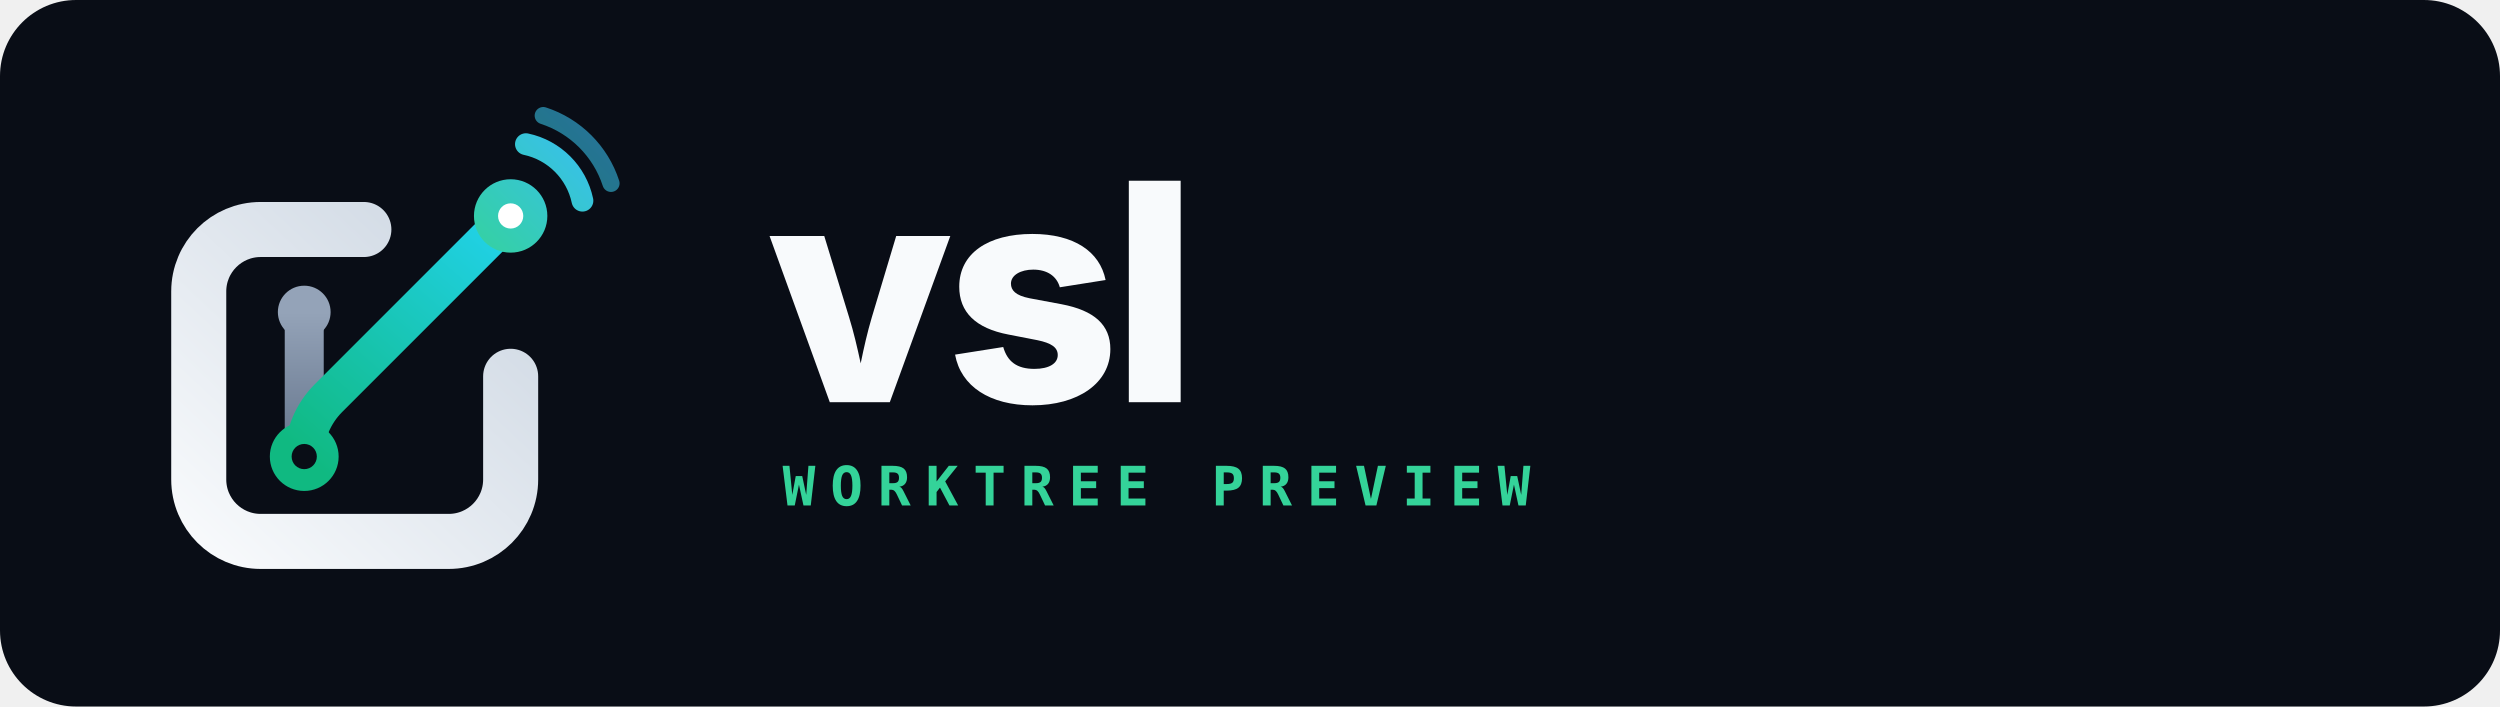
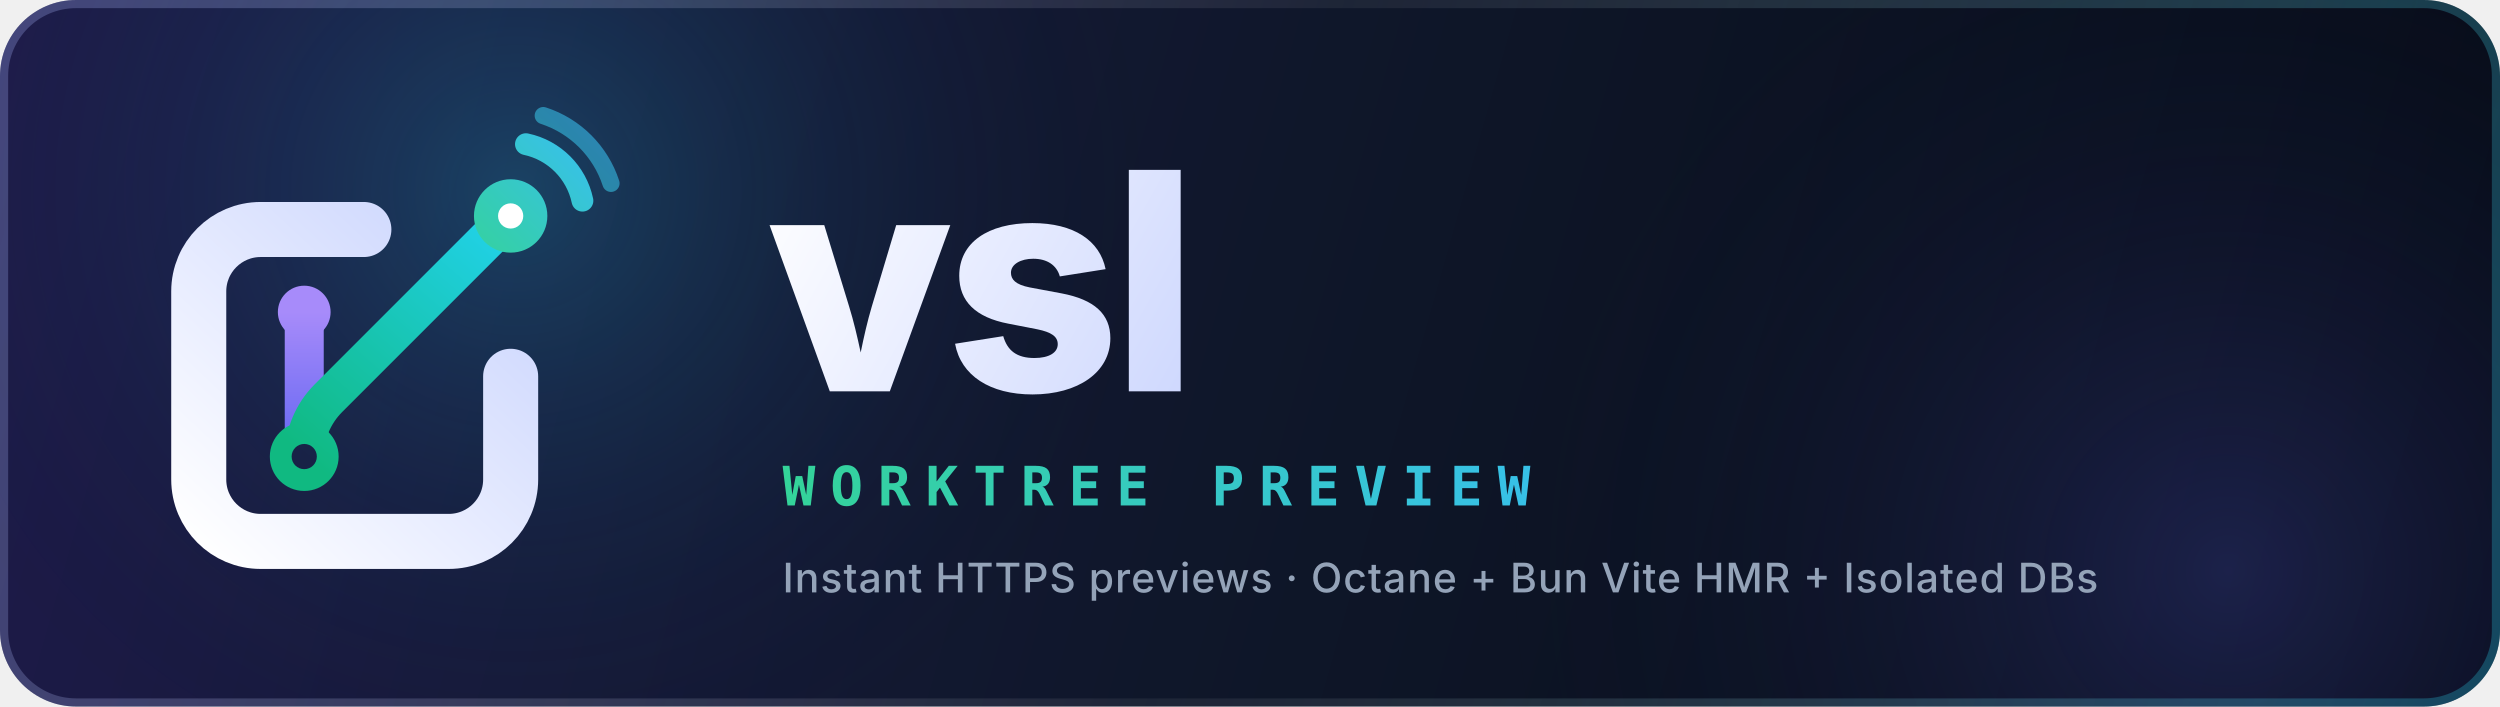
<svg xmlns="http://www.w3.org/2000/svg" viewBox="0 0 920 260" width="920" height="260" fill="none">
  <defs>
+     <linearGradient id="lockup-bg" x1="0" y1="0" x2="920" y2="260" gradientUnits="userSpaceOnUse">
+       <stop offset="0%" stop-color="#1E1B4B" />
+       <stop offset="50%" stop-color="#0F172A" />
+       <stop offset="100%" stop-color="#060B16" />
+     </linearGradient>
+     <radialGradient id="lockup-glow" cx="190" cy="70" r="240" gradientUnits="userSpaceOnUse">
+       <stop offset="0%" stop-color="#22D3EE" stop-opacity="0.22" />
+       <stop offset="100%" stop-color="#060B16" stop-opacity="0" />
+     </radialGradient>
+     <radialGradient id="lockup-glow-r" cx="820" cy="210" r="280" gradientUnits="userSpaceOnUse">
+       <stop offset="0%" stop-color="#6366F1" stop-opacity="0.22" />
+       <stop offset="100%" stop-color="#060B16" stop-opacity="0" />
+     </radialGradient>
+     <linearGradient id="lockup-rim" x1="0" y1="0" x2="920" y2="260" gradientUnits="userSpaceOnUse">
+       <stop offset="0%" stop-color="#A5B4FC" stop-opacity="0.28" />
+       <stop offset="50%" stop-color="#FFFFFF" stop-opacity="0.06" />
+       <stop offset="100%" stop-color="#22D3EE" stop-opacity="0.28" />
+     </linearGradient>
+     <linearGradient id="lockup-text" x1="282" y1="60" x2="460" y2="160" gradientUnits="userSpaceOnUse">
+       <stop offset="0%" stop-color="#FFFFFF" />
+       <stop offset="100%" stop-color="#C7D2FE" />
+     </linearGradient>
+     <linearGradient id="lockup-sub" x1="288" y1="186" x2="620" y2="186" gradientUnits="userSpaceOnUse">
+       <stop offset="0%" stop-color="#34D399" />
+       <stop offset="100%" stop-color="#38BDF8" />
+     </linearGradient>
    <linearGradient id="vsl-lockup-portal" x1="80" y1="420" x2="360" y2="120" gradientUnits="userSpaceOnUse">
-       <stop offset="0%" stop-color="#F8FAFC" />
-       <stop offset="100%" stop-color="#CBD5E1" />
+       <stop offset="0%" stop-color="#FFFFFF" />
+       <stop offset="100%" stop-color="#C7D2FE" />
    </linearGradient>
    <linearGradient id="vsl-lockup-trunk" x1="180" y1="346" x2="180" y2="220" gradientUnits="userSpaceOnUse">
-       <stop offset="0%" stop-color="#64748B" />
-       <stop offset="100%" stop-color="#94A3B8" />
+       <stop offset="0%" stop-color="#6366F1" />
+       <stop offset="100%" stop-color="#A78BFA" />
    </linearGradient>
    <linearGradient id="vsl-lockup-branch" x1="180" y1="346" x2="360" y2="136" gradientUnits="userSpaceOnUse">
      <stop offset="0%" stop-color="#10B981" />
      <stop offset="100%" stop-color="#22D3EE" />
    </linearGradient>
    <linearGradient id="vsl-lockup-beacon" x1="320" y1="176" x2="440" y2="56" gradientUnits="userSpaceOnUse">
      <stop offset="0%" stop-color="#34D399" />
      <stop offset="100%" stop-color="#38BDF8" />
    </linearGradient>
    <mask id="vsl-lockup-root-mask">
      <rect x="0" y="0" width="512" height="512" fill="white" />
      <circle cx="180.00" cy="346.00" r="11.00" fill="black" />
    </mask>
  </defs>
-   <rect width="920" height="260" rx="28" fill="#090D16" />
+   <rect width="920" height="260" rx="28" fill="url(#lockup-bg)" />
+   <rect width="920" height="260" rx="28" fill="url(#lockup-glow)" />
+   <rect width="920" height="260" rx="28" fill="url(#lockup-glow-r)" />
+   <rect x="1.5" y="1.5" width="917" height="257" rx="26.5" stroke="url(#lockup-rim)" stroke-width="3" />
  <g transform="translate(36 22) scale(0.422)">
    <g id="vsl-lockup-emblem">
      <path d="M 360.00 276.00 L 360.00 366.00 A 54.00 54.00 0 0 1 306.00 420.00 L 142.00 420.00 A 54.00 54.00 0 0 1 88.00 366.00 L 88.00 202.00 A 54.00 54.00 0 0 1 142.00 148.00 L 232.00 148.00" fill="none" stroke="url(#vsl-lockup-portal)" stroke-width="48.0" stroke-linecap="round" stroke-linejoin="round" />
      <g mask="url(#vsl-lockup-root-mask)">
        <line x1="180.00" y1="346.00" x2="180.00" y2="220.00" stroke="url(#vsl-lockup-trunk)" stroke-width="34.0" stroke-linecap="round" />
        <circle cx="180.00" cy="220.00" r="23.0" fill="url(#vsl-lockup-trunk)" />
        <path d="M 180.00 346.00 A 72.00 72.00 0 0 1 201.09 295.09 L 360.00 136.18" fill="none" stroke="url(#vsl-lockup-branch)" stroke-width="34.0" stroke-linecap="round" stroke-linejoin="round" />
        <circle cx="180.00" cy="346.00" r="30.0" fill="url(#vsl-lockup-branch)" />
      </g>
      <circle cx="360.00" cy="136.18" r="32.0" fill="url(#vsl-lockup-beacon)" />
      <circle cx="360.00" cy="136.18" r="11.0" fill="#FFFFFF" />
      <path d="M 373.31 73.58 A 64.00 64.00 0 0 1 422.60 122.87" fill="none" stroke="url(#vsl-lockup-beacon)" stroke-width="19.0" stroke-linecap="round" />
      <path d="M 388.43 48.68 A 92.00 92.00 0 0 1 447.50 107.75" fill="none" stroke="url(#vsl-lockup-beacon)" stroke-width="15.0" stroke-linecap="round" opacity="0.58" />
    </g>
  </g>
-   <text x="282" y="148" font-family="Inter, -apple-system, BlinkMacSystemFont, 'Segoe UI', system-ui, sans-serif" font-size="112" font-weight="800" letter-spacing="-3" fill="#F8FAFC">vsl</text>
-   <text x="288" y="186" font-family="'JetBrains Mono', ui-monospace, SFMono-Regular, Menlo, monospace" font-size="20" font-weight="600" letter-spacing="5.5" fill="#34D399">WORKTREE PREVIEW</text>
+   <text x="282" y="144" font-family="Inter, -apple-system, BlinkMacSystemFont, 'Segoe UI', system-ui, sans-serif" font-size="112" font-weight="800" letter-spacing="-3" fill="url(#lockup-text)">vsl</text>
+   <text x="288" y="186" font-family="'JetBrains Mono', ui-monospace, SFMono-Regular, Menlo, monospace" font-size="20" font-weight="700" letter-spacing="5.5" fill="url(#lockup-sub)">WORKTREE PREVIEW</text>
+   <text x="288" y="218" font-family="Inter, -apple-system, BlinkMacSystemFont, 'Segoe UI', system-ui, sans-serif" font-size="15" font-weight="500" letter-spacing="0.4" fill="#94A3B8">Instant HTTPS previews · Octane + Bun Vite HMR + Isolated DBs</text>
</svg>
